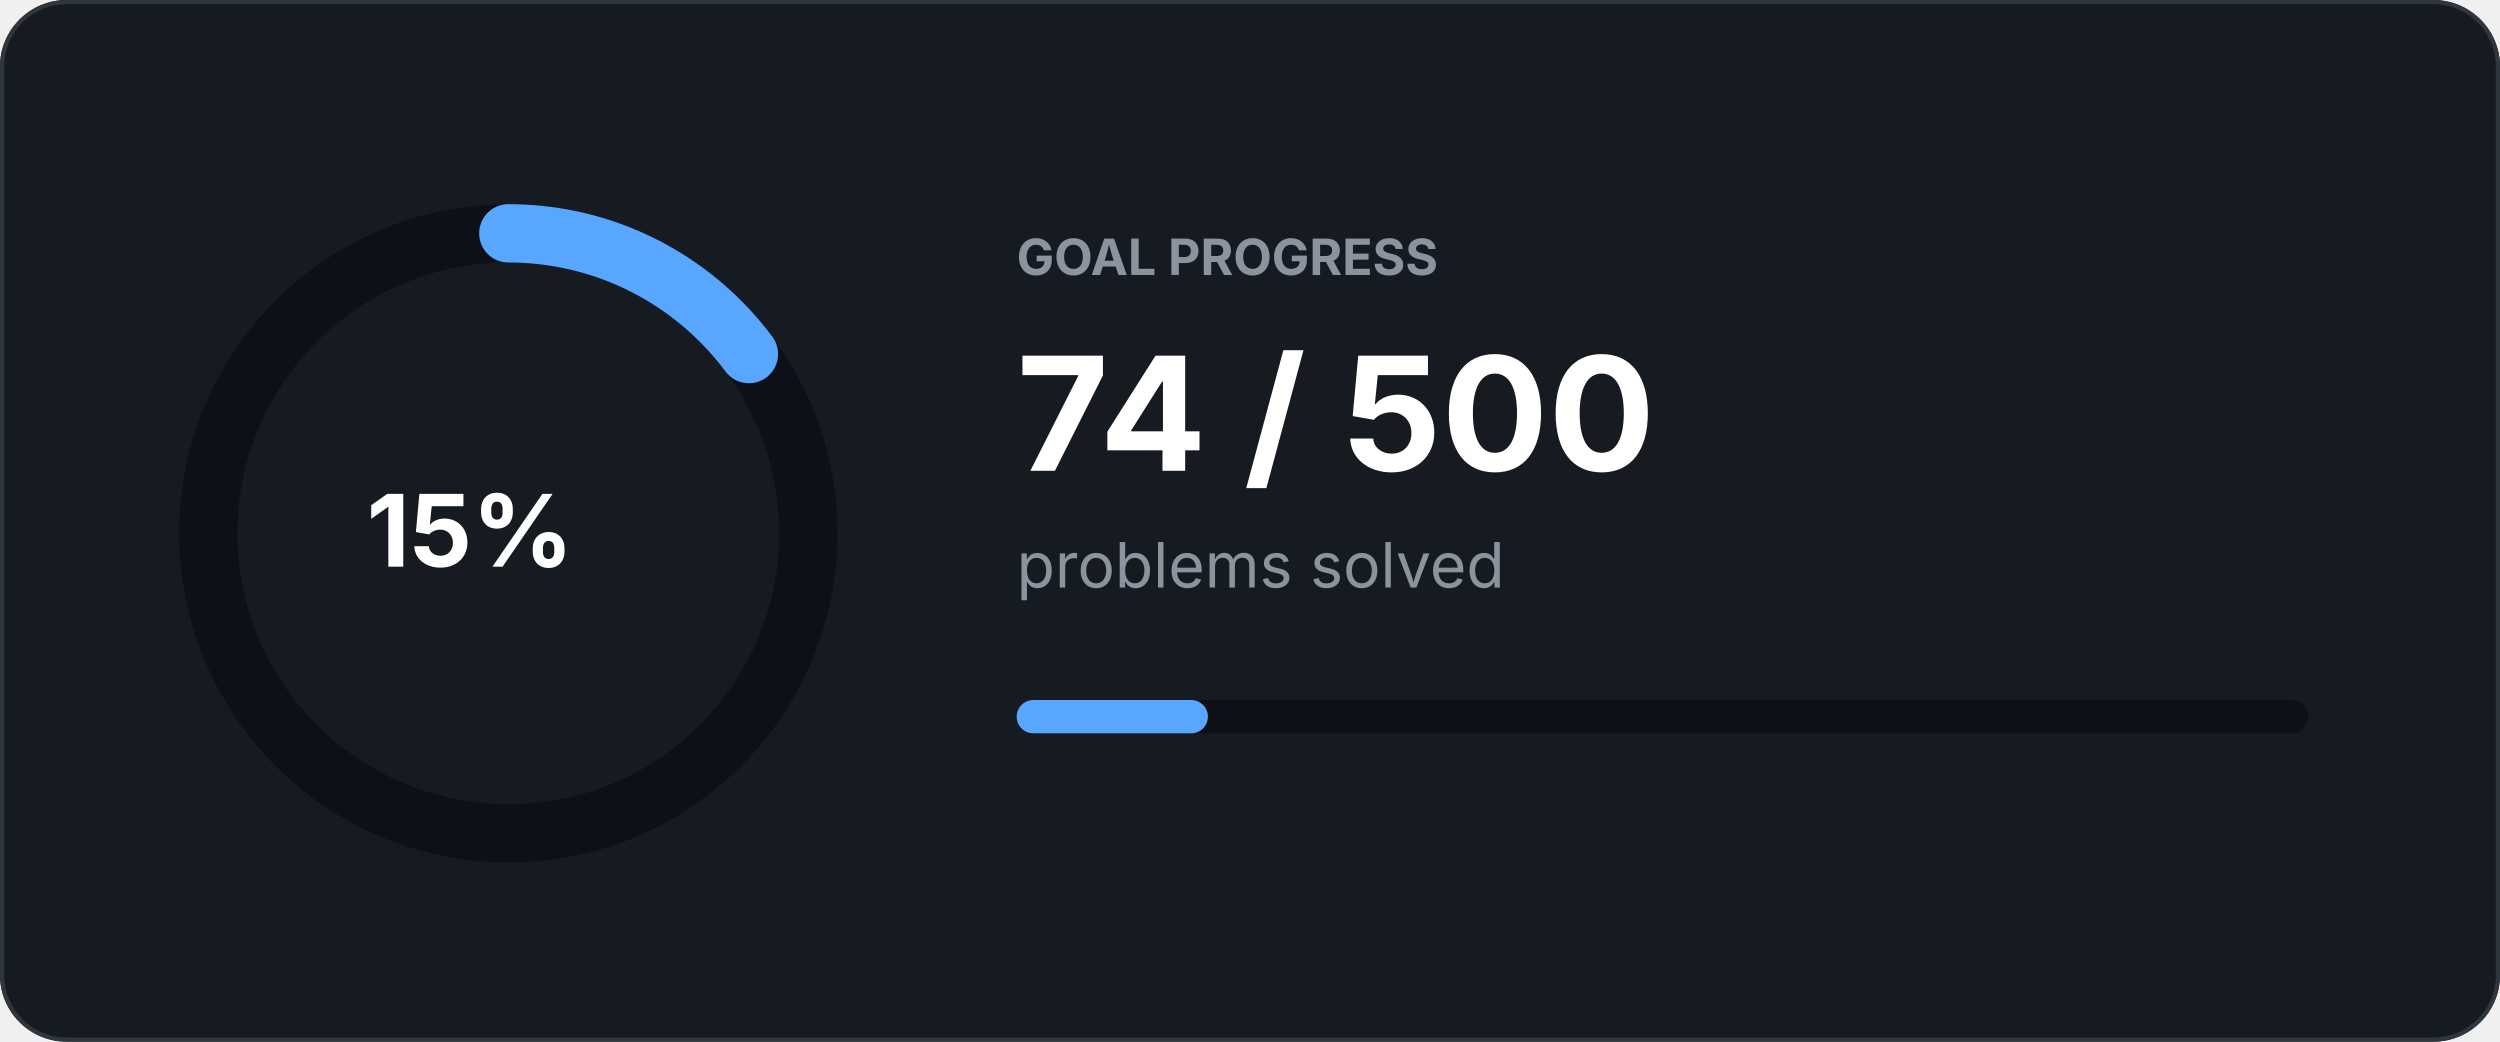
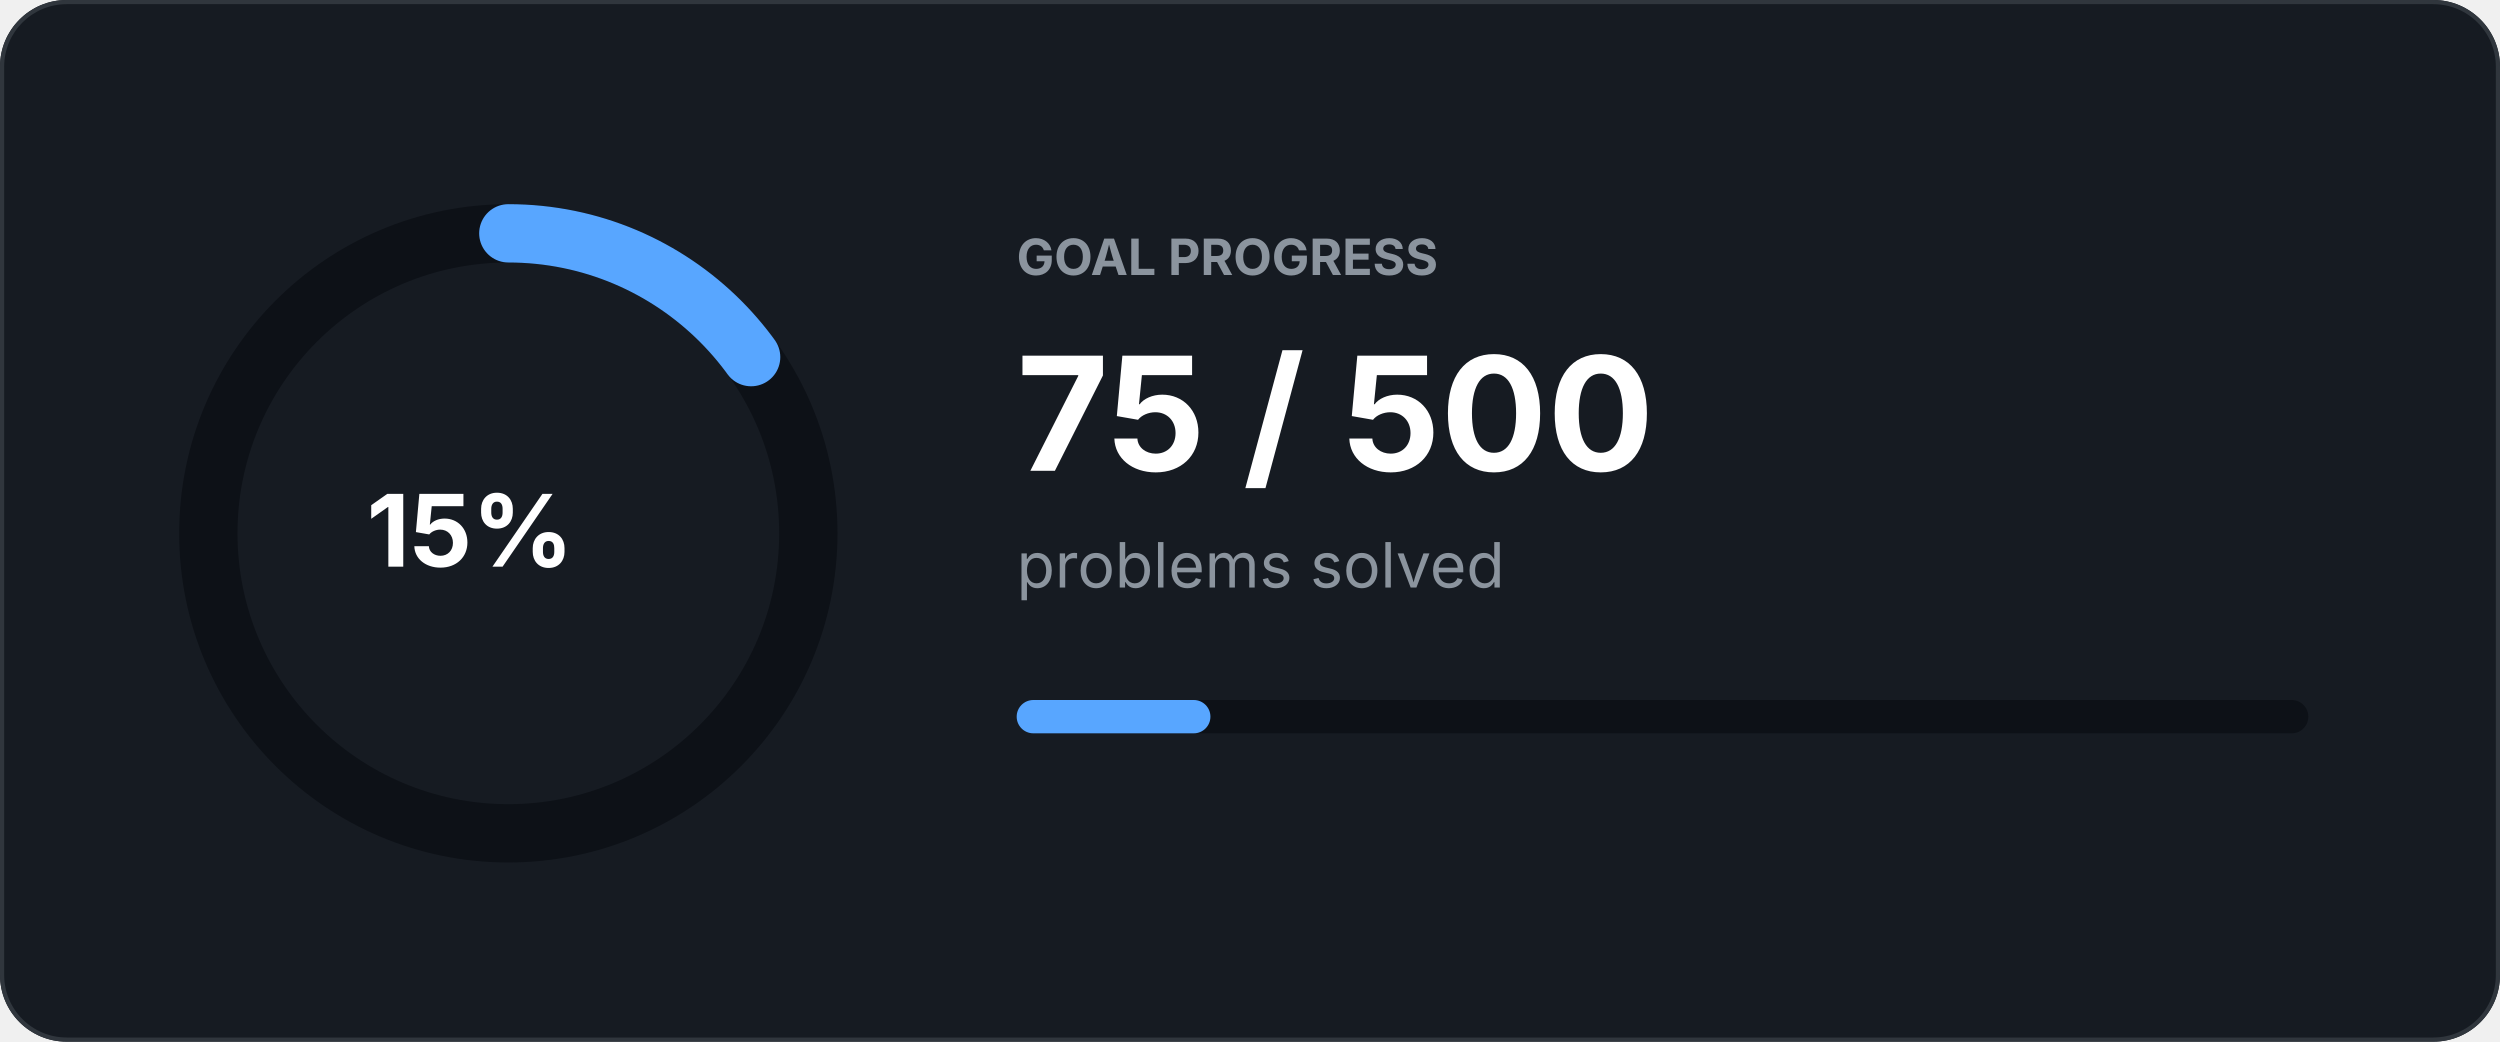
<svg xmlns="http://www.w3.org/2000/svg" width="600" height="250" viewBox="0 0 600 250">
  <rect width="100%" height="100%" rx="16" fill="#161B22" />
  <rect x="0.5" y="0.5" width="599" height="249" rx="15.5" fill="none" stroke="#30363D" />
  <circle cx="122" cy="128" r="72" fill="none" stroke="#0D1117" stroke-width="14" />
-   <circle cx="122" cy="128" r="72" fill="none" stroke="#58A6FF" stroke-width="14" stroke-linecap="round" transform="rotate(-90 122 128)" stroke-dasharray="67.0 452.4" />
+   <circle cx="122" cy="128" r="72" fill="none" stroke="#58A6FF" stroke-width="14" stroke-linecap="round" transform="rotate(-90 122 128)" stroke-dasharray="67.9 452.4" />
  <text x="88" y="136" fill="#FFFFFF" font-family="-apple-system,BlinkMacSystemFont,Segoe UI,sans-serif" font-size="24" font-weight="700">15%</text>
  <text x="244" y="66" fill="#8B949E" font-family="-apple-system,BlinkMacSystemFont,Segoe UI,sans-serif" font-size="12" font-weight="700">GOAL PROGRESS</text>
-   <text x="244" y="113" fill="#FFFFFF" font-family="-apple-system,BlinkMacSystemFont,Segoe UI,sans-serif" font-size="38" font-weight="700">74 / 500</text>
+   <text x="244" y="113" fill="#FFFFFF" font-family="-apple-system,BlinkMacSystemFont,Segoe UI,sans-serif" font-size="38" font-weight="700">75 / 500</text>
  <text x="244" y="141" fill="#8B949E" font-family="-apple-system,BlinkMacSystemFont,Segoe UI,sans-serif" font-size="15" font-weight="400">problems solved</text>
  <rect x="244" y="168" width="310" height="8" rx="4" fill="#0D1117" />
-   <rect x="244" y="168" width="45.9" height="8" rx="4" fill="#58A6FF" />
+   <rect x="244" y="168" width="46.5" height="8" rx="4" fill="#58A6FF" />
</svg>
